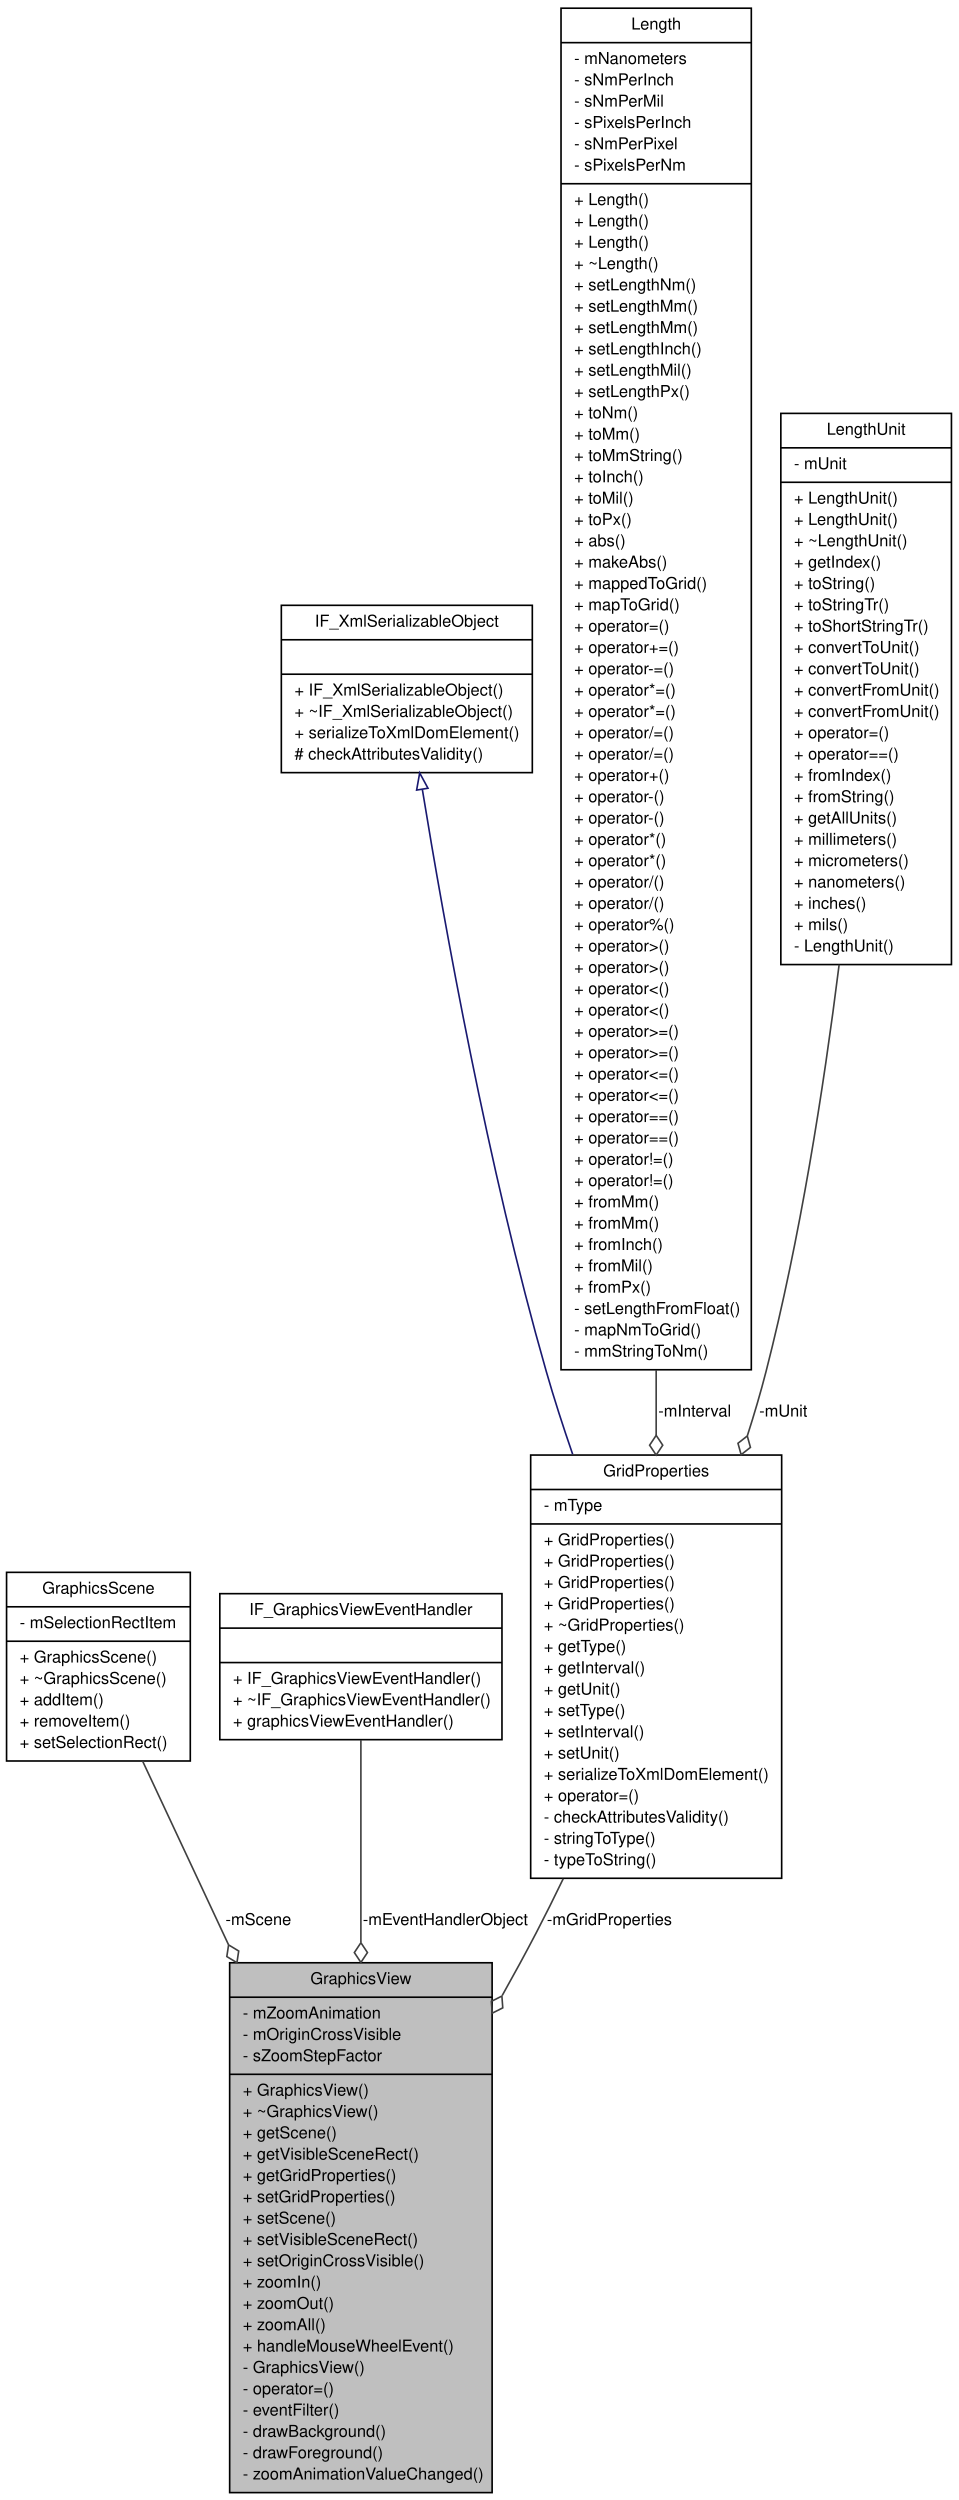
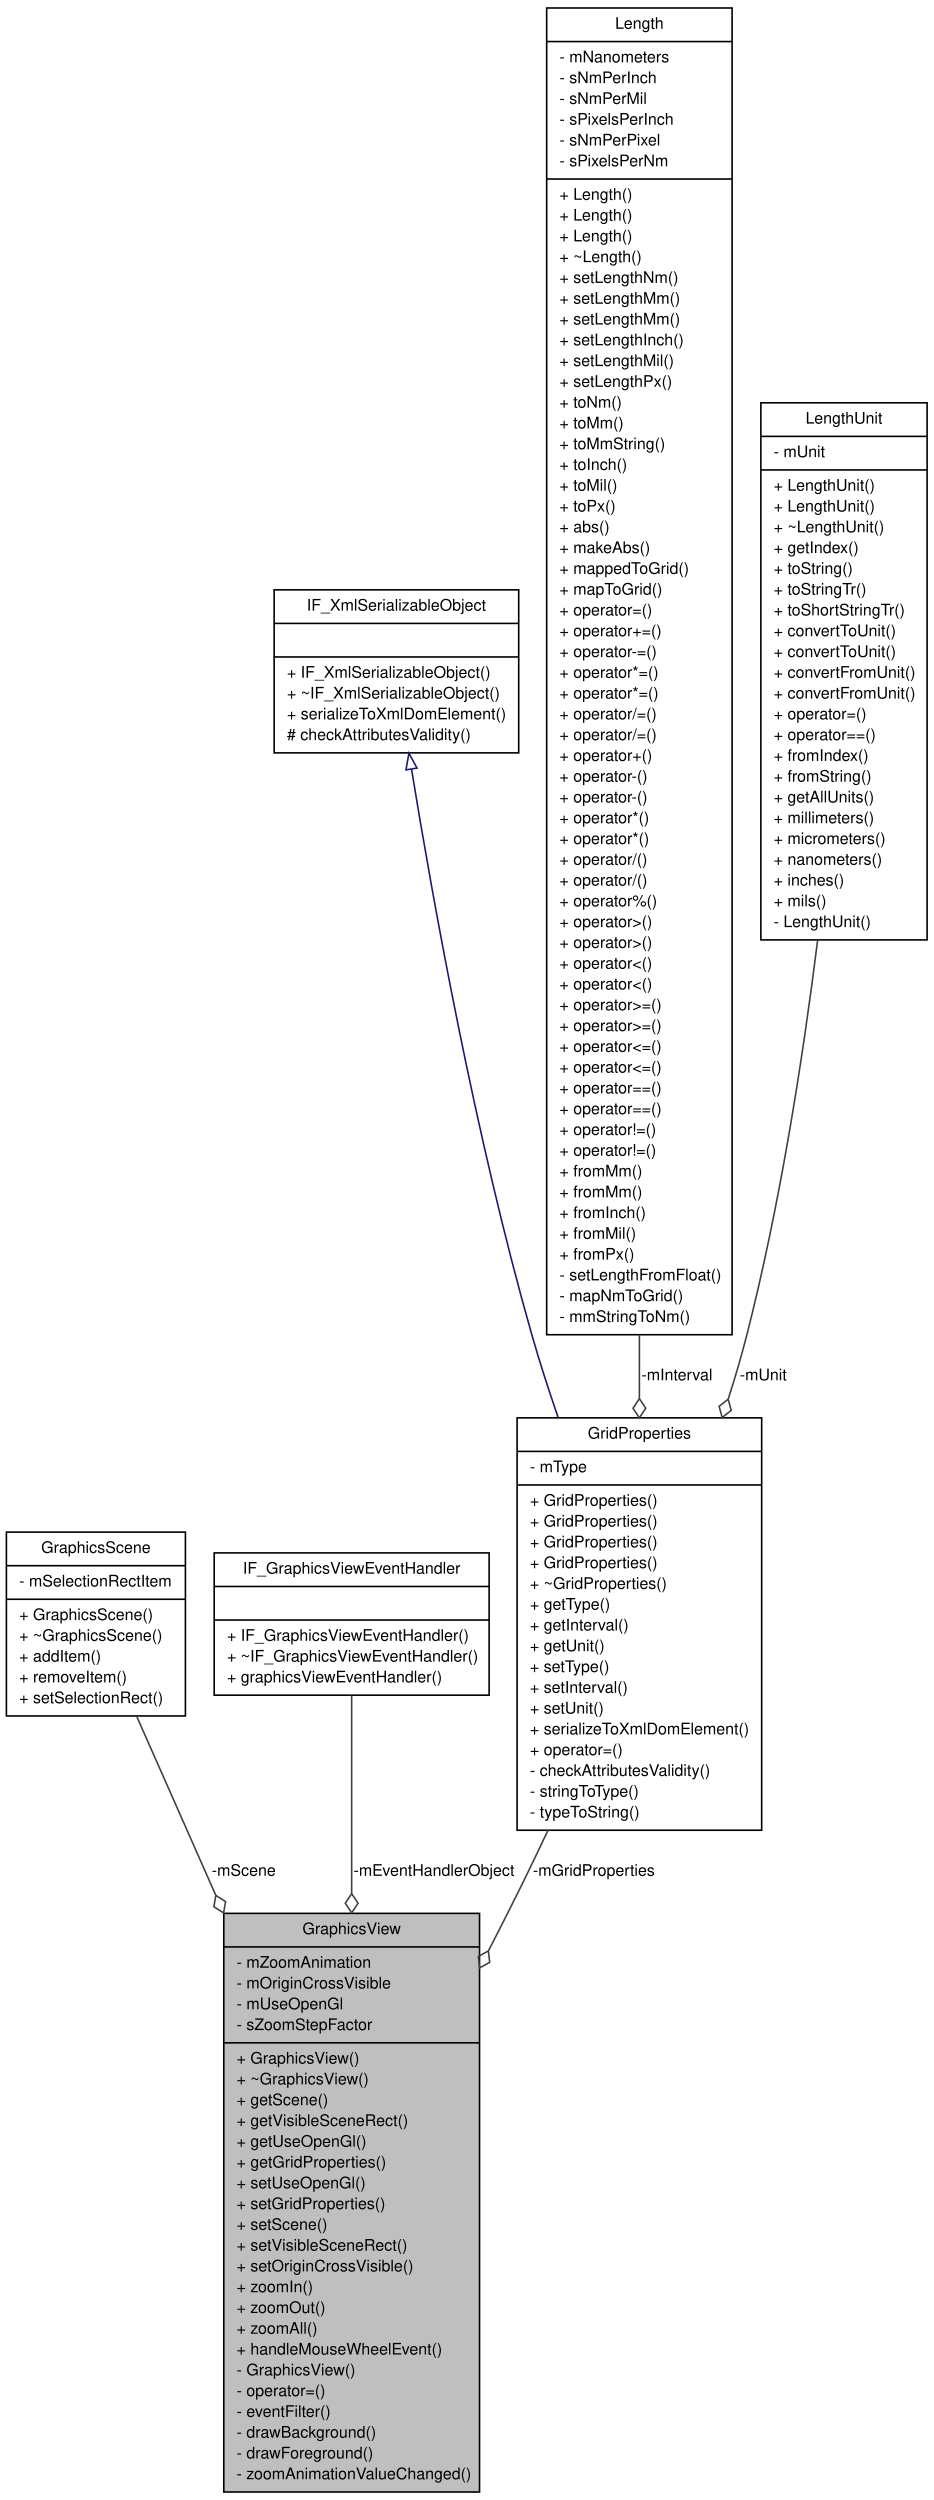
- <svg xmlns="http://www.w3.org/2000/svg" xmlns:xlink="http://www.w3.org/1999/xlink" width="584pt" height="1524pt" viewBox="0.00 0.00 584.00 1524.00">
-   <g id="graph1" class="graph" transform="scale(1 1) rotate(0) translate(4 1520)">
-     <polygon fill="white" stroke="white" points="-4,5 -4,-1520 581,-1520 581,5 -4,5" />
+ <svg xmlns="http://www.w3.org/2000/svg" xmlns:xlink="http://www.w3.org/1999/xlink" width="584pt" height="1564pt" viewBox="0.00 0.00 584.00 1564.00">
+   <g id="graph1" class="graph" transform="scale(1 1) rotate(0) translate(4 1560)">
+     <polygon fill="white" stroke="white" points="-4,5 -4,-1560 581,-1560 581,5 -4,5" />
    <g id="node1" class="node">
-       <polygon fill="#bfbfbf" stroke="black" points="136,-0.5 136,-323.5 296,-323.5 296,-0.5 136,-0.5" />
-       <text text-anchor="middle" x="216" y="-310.5" font-family="Helvetica,sans-Serif" font-size="10.00">GraphicsView</text>
-       <polyline fill="none" stroke="black" points="136,-302.5 296,-302.5 " />
-       <text text-anchor="start" x="144" y="-289.5" font-family="Helvetica,sans-Serif" font-size="10.00">- mZoomAnimation</text>
-       <text text-anchor="start" x="144" y="-276.5" font-family="Helvetica,sans-Serif" font-size="10.00">- mOriginCrossVisible</text>
-       <text text-anchor="start" x="144" y="-263.5" font-family="Helvetica,sans-Serif" font-size="10.00">- sZoomStepFactor</text>
-       <polyline fill="none" stroke="black" points="136,-255.5 296,-255.5 " />
-       <text text-anchor="start" x="144" y="-242.5" font-family="Helvetica,sans-Serif" font-size="10.00">+ GraphicsView()</text>
-       <text text-anchor="start" x="144" y="-229.5" font-family="Helvetica,sans-Serif" font-size="10.00">+ ~GraphicsView()</text>
-       <text text-anchor="start" x="144" y="-216.5" font-family="Helvetica,sans-Serif" font-size="10.00">+ getScene()</text>
-       <text text-anchor="start" x="144" y="-203.5" font-family="Helvetica,sans-Serif" font-size="10.00">+ getVisibleSceneRect()</text>
-       <text text-anchor="start" x="144" y="-190.5" font-family="Helvetica,sans-Serif" font-size="10.00">+ getGridProperties()</text>
-       <text text-anchor="start" x="144" y="-177.5" font-family="Helvetica,sans-Serif" font-size="10.00">+ setGridProperties()</text>
-       <text text-anchor="start" x="144" y="-164.5" font-family="Helvetica,sans-Serif" font-size="10.00">+ setScene()</text>
-       <text text-anchor="start" x="144" y="-151.5" font-family="Helvetica,sans-Serif" font-size="10.00">+ setVisibleSceneRect()</text>
-       <text text-anchor="start" x="144" y="-138.5" font-family="Helvetica,sans-Serif" font-size="10.00">+ setOriginCrossVisible()</text>
-       <text text-anchor="start" x="144" y="-125.5" font-family="Helvetica,sans-Serif" font-size="10.00">+ zoomIn()</text>
-       <text text-anchor="start" x="144" y="-112.5" font-family="Helvetica,sans-Serif" font-size="10.00">+ zoomOut()</text>
-       <text text-anchor="start" x="144" y="-99.5" font-family="Helvetica,sans-Serif" font-size="10.00">+ zoomAll()</text>
-       <text text-anchor="start" x="144" y="-86.5" font-family="Helvetica,sans-Serif" font-size="10.00">+ handleMouseWheelEvent()</text>
-       <text text-anchor="start" x="144" y="-73.5" font-family="Helvetica,sans-Serif" font-size="10.00">- GraphicsView()</text>
-       <text text-anchor="start" x="144" y="-60.5" font-family="Helvetica,sans-Serif" font-size="10.00">- operator=()</text>
-       <text text-anchor="start" x="144" y="-47.5" font-family="Helvetica,sans-Serif" font-size="10.00">- eventFilter()</text>
-       <text text-anchor="start" x="144" y="-34.5" font-family="Helvetica,sans-Serif" font-size="10.00">- drawBackground()</text>
-       <text text-anchor="start" x="144" y="-21.5" font-family="Helvetica,sans-Serif" font-size="10.00">- drawForeground()</text>
-       <text text-anchor="start" x="144" y="-8.5" font-family="Helvetica,sans-Serif" font-size="10.00">- zoomAnimationValueChanged()</text>
+       <polygon fill="#bfbfbf" stroke="black" points="136,-1 136,-363 296,-363 296,-1 136,-1" />
+       <text text-anchor="middle" x="216" y="-350" font-family="Helvetica,sans-Serif" font-size="10.00">GraphicsView</text>
+       <polyline fill="none" stroke="black" points="136,-342 296,-342 " />
+       <text text-anchor="start" x="144" y="-329" font-family="Helvetica,sans-Serif" font-size="10.00">- mZoomAnimation</text>
+       <text text-anchor="start" x="144" y="-316" font-family="Helvetica,sans-Serif" font-size="10.00">- mOriginCrossVisible</text>
+       <text text-anchor="start" x="144" y="-303" font-family="Helvetica,sans-Serif" font-size="10.00">- mUseOpenGl</text>
+       <text text-anchor="start" x="144" y="-290" font-family="Helvetica,sans-Serif" font-size="10.00">- sZoomStepFactor</text>
+       <polyline fill="none" stroke="black" points="136,-282 296,-282 " />
+       <text text-anchor="start" x="144" y="-269" font-family="Helvetica,sans-Serif" font-size="10.00">+ GraphicsView()</text>
+       <text text-anchor="start" x="144" y="-256" font-family="Helvetica,sans-Serif" font-size="10.00">+ ~GraphicsView()</text>
+       <text text-anchor="start" x="144" y="-243" font-family="Helvetica,sans-Serif" font-size="10.00">+ getScene()</text>
+       <text text-anchor="start" x="144" y="-230" font-family="Helvetica,sans-Serif" font-size="10.00">+ getVisibleSceneRect()</text>
+       <text text-anchor="start" x="144" y="-217" font-family="Helvetica,sans-Serif" font-size="10.00">+ getUseOpenGl()</text>
+       <text text-anchor="start" x="144" y="-204" font-family="Helvetica,sans-Serif" font-size="10.00">+ getGridProperties()</text>
+       <text text-anchor="start" x="144" y="-191" font-family="Helvetica,sans-Serif" font-size="10.00">+ setUseOpenGl()</text>
+       <text text-anchor="start" x="144" y="-178" font-family="Helvetica,sans-Serif" font-size="10.00">+ setGridProperties()</text>
+       <text text-anchor="start" x="144" y="-165" font-family="Helvetica,sans-Serif" font-size="10.00">+ setScene()</text>
+       <text text-anchor="start" x="144" y="-152" font-family="Helvetica,sans-Serif" font-size="10.00">+ setVisibleSceneRect()</text>
+       <text text-anchor="start" x="144" y="-139" font-family="Helvetica,sans-Serif" font-size="10.00">+ setOriginCrossVisible()</text>
+       <text text-anchor="start" x="144" y="-126" font-family="Helvetica,sans-Serif" font-size="10.00">+ zoomIn()</text>
+       <text text-anchor="start" x="144" y="-113" font-family="Helvetica,sans-Serif" font-size="10.00">+ zoomOut()</text>
+       <text text-anchor="start" x="144" y="-100" font-family="Helvetica,sans-Serif" font-size="10.00">+ zoomAll()</text>
+       <text text-anchor="start" x="144" y="-87" font-family="Helvetica,sans-Serif" font-size="10.00">+ handleMouseWheelEvent()</text>
+       <text text-anchor="start" x="144" y="-74" font-family="Helvetica,sans-Serif" font-size="10.00">- GraphicsView()</text>
+       <text text-anchor="start" x="144" y="-61" font-family="Helvetica,sans-Serif" font-size="10.00">- operator=()</text>
+       <text text-anchor="start" x="144" y="-48" font-family="Helvetica,sans-Serif" font-size="10.00">- eventFilter()</text>
+       <text text-anchor="start" x="144" y="-35" font-family="Helvetica,sans-Serif" font-size="10.00">- drawBackground()</text>
+       <text text-anchor="start" x="144" y="-22" font-family="Helvetica,sans-Serif" font-size="10.00">- drawForeground()</text>
+       <text text-anchor="start" x="144" y="-9" font-family="Helvetica,sans-Serif" font-size="10.00">- zoomAnimationValueChanged()</text>
    </g>
    <g id="node2" class="node">
      <a xlink:href="../../dc/dcc/class_graphics_scene.html" target="_top" xlink:title="The GraphicsScene class. ">
-         <polygon fill="white" stroke="black" points="0,-446.5 0,-561.5 112,-561.5 112,-446.5 0,-446.5" />
-         <text text-anchor="middle" x="56" y="-548.5" font-family="Helvetica,sans-Serif" font-size="10.00">GraphicsScene</text>
-         <polyline fill="none" stroke="black" points="0,-540.5 112,-540.5 " />
-         <text text-anchor="start" x="8" y="-527.5" font-family="Helvetica,sans-Serif" font-size="10.00">- mSelectionRectItem</text>
-         <polyline fill="none" stroke="black" points="0,-519.5 112,-519.5 " />
-         <text text-anchor="start" x="8" y="-506.5" font-family="Helvetica,sans-Serif" font-size="10.00">+ GraphicsScene()</text>
-         <text text-anchor="start" x="8" y="-493.5" font-family="Helvetica,sans-Serif" font-size="10.00">+ ~GraphicsScene()</text>
-         <text text-anchor="start" x="8" y="-480.5" font-family="Helvetica,sans-Serif" font-size="10.00">+ addItem()</text>
-         <text text-anchor="start" x="8" y="-467.5" font-family="Helvetica,sans-Serif" font-size="10.00">+ removeItem()</text>
-         <text text-anchor="start" x="8" y="-454.5" font-family="Helvetica,sans-Serif" font-size="10.00">+ setSelectionRect()</text>
+         <polygon fill="white" stroke="black" points="0,-486.5 0,-601.5 112,-601.5 112,-486.5 0,-486.5" />
+         <text text-anchor="middle" x="56" y="-588.5" font-family="Helvetica,sans-Serif" font-size="10.00">GraphicsScene</text>
+         <polyline fill="none" stroke="black" points="0,-580.5 112,-580.5 " />
+         <text text-anchor="start" x="8" y="-567.5" font-family="Helvetica,sans-Serif" font-size="10.00">- mSelectionRectItem</text>
+         <polyline fill="none" stroke="black" points="0,-559.5 112,-559.5 " />
+         <text text-anchor="start" x="8" y="-546.5" font-family="Helvetica,sans-Serif" font-size="10.00">+ GraphicsScene()</text>
+         <text text-anchor="start" x="8" y="-533.5" font-family="Helvetica,sans-Serif" font-size="10.00">+ ~GraphicsScene()</text>
+         <text text-anchor="start" x="8" y="-520.5" font-family="Helvetica,sans-Serif" font-size="10.00">+ addItem()</text>
+         <text text-anchor="start" x="8" y="-507.5" font-family="Helvetica,sans-Serif" font-size="10.00">+ removeItem()</text>
+         <text text-anchor="start" x="8" y="-494.5" font-family="Helvetica,sans-Serif" font-size="10.00">+ setSelectionRect()</text>
      </a>
    </g>
    <g id="edge2" class="edge">
-       <path fill="none" stroke="#404040" d="M82.961,-446.371C97.523,-415.245 116.352,-374.997 135.238,-334.628" />
-       <polygon fill="none" stroke="#404040" points="135.346,-334.398 134.266,-327.268 140.431,-323.528 141.512,-330.658 135.346,-334.398" />
-       <text text-anchor="middle" x="153.5" y="-346.5" font-family="Helvetica,sans-Serif" font-size="10.00"> -mScene</text>
+       <path fill="none" stroke="#404040" d="M81.529,-486.24C95.217,-455.272 112.955,-415.139 131.033,-374.237" />
+       <polygon fill="none" stroke="#404040" points="131.034,-374.236 129.801,-367.131 135.885,-363.26 137.118,-370.365 131.034,-374.236" />
+       <text text-anchor="middle" x="148.5" y="-386.5" font-family="Helvetica,sans-Serif" font-size="10.00"> -mScene</text>
    </g>
    <g id="node4" class="node">
      <a xlink:href="../../dc/dd0/class_i_f___graphics_view_event_handler.html" target="_top" xlink:title="The IF_GraphicsViewEventHandler class. ">
-         <polygon fill="white" stroke="black" points="130,-459.5 130,-548.5 302,-548.5 302,-459.5 130,-459.5" />
-         <text text-anchor="middle" x="216" y="-535.5" font-family="Helvetica,sans-Serif" font-size="10.00">IF_GraphicsViewEventHandler</text>
-         <polyline fill="none" stroke="black" points="130,-527.5 302,-527.5 " />
-         <text text-anchor="middle" x="216" y="-514.5" font-family="Helvetica,sans-Serif" font-size="10.00"> </text>
-         <polyline fill="none" stroke="black" points="130,-506.5 302,-506.5 " />
-         <text text-anchor="start" x="138" y="-493.5" font-family="Helvetica,sans-Serif" font-size="10.00">+ IF_GraphicsViewEventHandler()</text>
-         <text text-anchor="start" x="138" y="-480.5" font-family="Helvetica,sans-Serif" font-size="10.00">+ ~IF_GraphicsViewEventHandler()</text>
-         <text text-anchor="start" x="138" y="-467.5" font-family="Helvetica,sans-Serif" font-size="10.00">+ graphicsViewEventHandler()</text>
+         <polygon fill="white" stroke="black" points="130,-499.5 130,-588.5 302,-588.5 302,-499.5 130,-499.5" />
+         <text text-anchor="middle" x="216" y="-575.5" font-family="Helvetica,sans-Serif" font-size="10.00">IF_GraphicsViewEventHandler</text>
+         <polyline fill="none" stroke="black" points="130,-567.5 302,-567.5 " />
+         <text text-anchor="middle" x="216" y="-554.5" font-family="Helvetica,sans-Serif" font-size="10.00"> </text>
+         <polyline fill="none" stroke="black" points="130,-546.5 302,-546.5 " />
+         <text text-anchor="start" x="138" y="-533.5" font-family="Helvetica,sans-Serif" font-size="10.00">+ IF_GraphicsViewEventHandler()</text>
+         <text text-anchor="start" x="138" y="-520.5" font-family="Helvetica,sans-Serif" font-size="10.00">+ ~IF_GraphicsViewEventHandler()</text>
+         <text text-anchor="start" x="138" y="-507.5" font-family="Helvetica,sans-Serif" font-size="10.00">+ graphicsViewEventHandler()</text>
      </a>
    </g>
    <g id="edge4" class="edge">
-       <path fill="none" stroke="#404040" d="M216,-459.289C216,-427.211 216,-381.736 216,-335.977" />
-       <polygon fill="none" stroke="#404040" points="216,-335.713 212,-329.713 216,-323.713 220,-329.712 216,-335.713" />
-       <text text-anchor="middle" x="267.5" y="-346.5" font-family="Helvetica,sans-Serif" font-size="10.00"> -mEventHandlerObject</text>
+       <path fill="none" stroke="#404040" d="M216,-499.249C216,-467.316 216,-421.955 216,-375.49" />
+       <polygon fill="none" stroke="#404040" points="216,-375.339 212,-369.339 216,-363.339 220,-369.339 216,-375.339" />
+       <text text-anchor="middle" x="267.5" y="-386.5" font-family="Helvetica,sans-Serif" font-size="10.00"> -mEventHandlerObject</text>
    </g>
    <g id="node6" class="node">
      <a xlink:href="../../d8/dbf/class_grid_properties.html" target="_top" xlink:title="The GridProperties class. ">
-         <polygon fill="white" stroke="black" points="319.5,-375 319.5,-633 472.5,-633 472.5,-375 319.5,-375" />
-         <text text-anchor="middle" x="396" y="-620" font-family="Helvetica,sans-Serif" font-size="10.00">GridProperties</text>
-         <polyline fill="none" stroke="black" points="319.5,-612 472.5,-612 " />
-         <text text-anchor="start" x="327.5" y="-599" font-family="Helvetica,sans-Serif" font-size="10.00">- mType</text>
-         <polyline fill="none" stroke="black" points="319.5,-591 472.5,-591 " />
-         <text text-anchor="start" x="327.5" y="-578" font-family="Helvetica,sans-Serif" font-size="10.00">+ GridProperties()</text>
-         <text text-anchor="start" x="327.5" y="-565" font-family="Helvetica,sans-Serif" font-size="10.00">+ GridProperties()</text>
-         <text text-anchor="start" x="327.5" y="-552" font-family="Helvetica,sans-Serif" font-size="10.00">+ GridProperties()</text>
-         <text text-anchor="start" x="327.5" y="-539" font-family="Helvetica,sans-Serif" font-size="10.00">+ GridProperties()</text>
-         <text text-anchor="start" x="327.5" y="-526" font-family="Helvetica,sans-Serif" font-size="10.00">+ ~GridProperties()</text>
-         <text text-anchor="start" x="327.5" y="-513" font-family="Helvetica,sans-Serif" font-size="10.00">+ getType()</text>
-         <text text-anchor="start" x="327.5" y="-500" font-family="Helvetica,sans-Serif" font-size="10.00">+ getInterval()</text>
-         <text text-anchor="start" x="327.5" y="-487" font-family="Helvetica,sans-Serif" font-size="10.00">+ getUnit()</text>
-         <text text-anchor="start" x="327.5" y="-474" font-family="Helvetica,sans-Serif" font-size="10.00">+ setType()</text>
-         <text text-anchor="start" x="327.5" y="-461" font-family="Helvetica,sans-Serif" font-size="10.00">+ setInterval()</text>
-         <text text-anchor="start" x="327.5" y="-448" font-family="Helvetica,sans-Serif" font-size="10.00">+ setUnit()</text>
-         <text text-anchor="start" x="327.5" y="-435" font-family="Helvetica,sans-Serif" font-size="10.00">+ serializeToXmlDomElement()</text>
-         <text text-anchor="start" x="327.5" y="-422" font-family="Helvetica,sans-Serif" font-size="10.00">+ operator=()</text>
-         <text text-anchor="start" x="327.5" y="-409" font-family="Helvetica,sans-Serif" font-size="10.00">- checkAttributesValidity()</text>
-         <text text-anchor="start" x="327.5" y="-396" font-family="Helvetica,sans-Serif" font-size="10.00">- stringToType()</text>
-         <text text-anchor="start" x="327.5" y="-383" font-family="Helvetica,sans-Serif" font-size="10.00">- typeToString()</text>
+         <polygon fill="white" stroke="black" points="319.5,-415 319.5,-673 472.5,-673 472.5,-415 319.5,-415" />
+         <text text-anchor="middle" x="396" y="-660" font-family="Helvetica,sans-Serif" font-size="10.00">GridProperties</text>
+         <polyline fill="none" stroke="black" points="319.5,-652 472.5,-652 " />
+         <text text-anchor="start" x="327.5" y="-639" font-family="Helvetica,sans-Serif" font-size="10.00">- mType</text>
+         <polyline fill="none" stroke="black" points="319.5,-631 472.5,-631 " />
+         <text text-anchor="start" x="327.5" y="-618" font-family="Helvetica,sans-Serif" font-size="10.00">+ GridProperties()</text>
+         <text text-anchor="start" x="327.5" y="-605" font-family="Helvetica,sans-Serif" font-size="10.00">+ GridProperties()</text>
+         <text text-anchor="start" x="327.5" y="-592" font-family="Helvetica,sans-Serif" font-size="10.00">+ GridProperties()</text>
+         <text text-anchor="start" x="327.5" y="-579" font-family="Helvetica,sans-Serif" font-size="10.00">+ GridProperties()</text>
+         <text text-anchor="start" x="327.5" y="-566" font-family="Helvetica,sans-Serif" font-size="10.00">+ ~GridProperties()</text>
+         <text text-anchor="start" x="327.5" y="-553" font-family="Helvetica,sans-Serif" font-size="10.00">+ getType()</text>
+         <text text-anchor="start" x="327.5" y="-540" font-family="Helvetica,sans-Serif" font-size="10.00">+ getInterval()</text>
+         <text text-anchor="start" x="327.5" y="-527" font-family="Helvetica,sans-Serif" font-size="10.00">+ getUnit()</text>
+         <text text-anchor="start" x="327.5" y="-514" font-family="Helvetica,sans-Serif" font-size="10.00">+ setType()</text>
+         <text text-anchor="start" x="327.5" y="-501" font-family="Helvetica,sans-Serif" font-size="10.00">+ setInterval()</text>
+         <text text-anchor="start" x="327.5" y="-488" font-family="Helvetica,sans-Serif" font-size="10.00">+ setUnit()</text>
+         <text text-anchor="start" x="327.5" y="-475" font-family="Helvetica,sans-Serif" font-size="10.00">+ serializeToXmlDomElement()</text>
+         <text text-anchor="start" x="327.5" y="-462" font-family="Helvetica,sans-Serif" font-size="10.00">+ operator=()</text>
+         <text text-anchor="start" x="327.5" y="-449" font-family="Helvetica,sans-Serif" font-size="10.00">- checkAttributesValidity()</text>
+         <text text-anchor="start" x="327.5" y="-436" font-family="Helvetica,sans-Serif" font-size="10.00">- stringToType()</text>
+         <text text-anchor="start" x="327.5" y="-423" font-family="Helvetica,sans-Serif" font-size="10.00">- typeToString()</text>
      </a>
    </g>
    <g id="edge6" class="edge">
-       <path fill="none" stroke="#404040" d="M339.33,-374.705C333.968,-363.566 328.483,-352.535 323,-342 316.444,-329.403 309.398,-316.459 302.163,-303.568" />
-       <polygon fill="none" stroke="#404040" points="301.958,-303.204 295.522,-299.952 296.048,-292.76 302.484,-296.013 301.958,-303.204" />
-       <text text-anchor="middle" x="367.5" y="-346.5" font-family="Helvetica,sans-Serif" font-size="10.00"> -mGridProperties</text>
+       <path fill="none" stroke="#404040" d="M338.813,-414.966C333.562,-403.771 328.244,-392.656 323,-382 316.211,-368.204 309.003,-353.963 301.663,-339.735" />
+       <polygon fill="none" stroke="#404040" points="301.551,-339.518 295.239,-336.032 296.029,-328.864 302.341,-332.351 301.551,-339.518" />
+       <text text-anchor="middle" x="367.5" y="-386.5" font-family="Helvetica,sans-Serif" font-size="10.00"> -mGridProperties</text>
    </g>
    <g id="node8" class="node">
      <a xlink:href="../../d9/d3d/class_i_f___xml_serializable_object.html" target="_top" xlink:title="The IF_XmlSerializableObject class provides an interface for classes which are serializable/deseriali...">
-         <polygon fill="white" stroke="black" points="167.5,-1049 167.5,-1151 320.5,-1151 320.5,-1049 167.5,-1049" />
-         <text text-anchor="middle" x="244" y="-1138" font-family="Helvetica,sans-Serif" font-size="10.00">IF_XmlSerializableObject</text>
-         <polyline fill="none" stroke="black" points="167.5,-1130 320.5,-1130 " />
-         <text text-anchor="middle" x="244" y="-1117" font-family="Helvetica,sans-Serif" font-size="10.00"> </text>
-         <polyline fill="none" stroke="black" points="167.5,-1109 320.5,-1109 " />
-         <text text-anchor="start" x="175.5" y="-1096" font-family="Helvetica,sans-Serif" font-size="10.00">+ IF_XmlSerializableObject()</text>
-         <text text-anchor="start" x="175.5" y="-1083" font-family="Helvetica,sans-Serif" font-size="10.00">+ ~IF_XmlSerializableObject()</text>
-         <text text-anchor="start" x="175.5" y="-1070" font-family="Helvetica,sans-Serif" font-size="10.00">+ serializeToXmlDomElement()</text>
-         <text text-anchor="start" x="175.5" y="-1057" font-family="Helvetica,sans-Serif" font-size="10.00"># checkAttributesValidity()</text>
+         <polygon fill="white" stroke="black" points="167.5,-1089 167.5,-1191 320.5,-1191 320.5,-1089 167.5,-1089" />
+         <text text-anchor="middle" x="244" y="-1178" font-family="Helvetica,sans-Serif" font-size="10.00">IF_XmlSerializableObject</text>
+         <polyline fill="none" stroke="black" points="167.5,-1170 320.5,-1170 " />
+         <text text-anchor="middle" x="244" y="-1157" font-family="Helvetica,sans-Serif" font-size="10.00"> </text>
+         <polyline fill="none" stroke="black" points="167.5,-1149 320.5,-1149 " />
+         <text text-anchor="start" x="175.5" y="-1136" font-family="Helvetica,sans-Serif" font-size="10.00">+ IF_XmlSerializableObject()</text>
+         <text text-anchor="start" x="175.5" y="-1123" font-family="Helvetica,sans-Serif" font-size="10.00">+ ~IF_XmlSerializableObject()</text>
+         <text text-anchor="start" x="175.5" y="-1110" font-family="Helvetica,sans-Serif" font-size="10.00">+ serializeToXmlDomElement()</text>
+         <text text-anchor="start" x="175.5" y="-1097" font-family="Helvetica,sans-Serif" font-size="10.00"># checkAttributesValidity()</text>
      </a>
    </g>
    <g id="edge8" class="edge">
-       <path fill="none" stroke="midnightblue" d="M253.473,-1038.68C266.798,-956.9 293.478,-808.024 329,-684 333.728,-667.491 339.266,-650.34 345.095,-633.473" />
-       <polygon fill="none" stroke="midnightblue" points="249.978,-1038.37 251.837,-1048.8 256.888,-1039.49 249.978,-1038.37" />
+       <path fill="none" stroke="midnightblue" d="M253.473,-1078.68C266.798,-996.9 293.478,-848.024 329,-724 333.728,-707.491 339.266,-690.34 345.095,-673.473" />
+       <polygon fill="none" stroke="midnightblue" points="249.978,-1078.37 251.837,-1088.8 256.888,-1079.49 249.978,-1078.37" />
    </g>
    <g id="node10" class="node">
      <a xlink:href="../../df/df0/class_length.html" target="_top" xlink:title="The Length class is used to represent a length (for example 12.75 millimeters) ">
-         <polygon fill="white" stroke="black" points="338,-685 338,-1515 454,-1515 454,-685 338,-685" />
-         <text text-anchor="middle" x="396" y="-1502" font-family="Helvetica,sans-Serif" font-size="10.00">Length</text>
-         <polyline fill="none" stroke="black" points="338,-1494 454,-1494 " />
-         <text text-anchor="start" x="346" y="-1481" font-family="Helvetica,sans-Serif" font-size="10.00">- mNanometers</text>
-         <text text-anchor="start" x="346" y="-1468" font-family="Helvetica,sans-Serif" font-size="10.00">- sNmPerInch</text>
-         <text text-anchor="start" x="346" y="-1455" font-family="Helvetica,sans-Serif" font-size="10.00">- sNmPerMil</text>
-         <text text-anchor="start" x="346" y="-1442" font-family="Helvetica,sans-Serif" font-size="10.00">- sPixelsPerInch</text>
-         <text text-anchor="start" x="346" y="-1429" font-family="Helvetica,sans-Serif" font-size="10.00">- sNmPerPixel</text>
-         <text text-anchor="start" x="346" y="-1416" font-family="Helvetica,sans-Serif" font-size="10.00">- sPixelsPerNm</text>
-         <polyline fill="none" stroke="black" points="338,-1408 454,-1408 " />
-         <text text-anchor="start" x="346" y="-1395" font-family="Helvetica,sans-Serif" font-size="10.00">+ Length()</text>
-         <text text-anchor="start" x="346" y="-1382" font-family="Helvetica,sans-Serif" font-size="10.00">+ Length()</text>
-         <text text-anchor="start" x="346" y="-1369" font-family="Helvetica,sans-Serif" font-size="10.00">+ Length()</text>
-         <text text-anchor="start" x="346" y="-1356" font-family="Helvetica,sans-Serif" font-size="10.00">+ ~Length()</text>
-         <text text-anchor="start" x="346" y="-1343" font-family="Helvetica,sans-Serif" font-size="10.00">+ setLengthNm()</text>
-         <text text-anchor="start" x="346" y="-1330" font-family="Helvetica,sans-Serif" font-size="10.00">+ setLengthMm()</text>
-         <text text-anchor="start" x="346" y="-1317" font-family="Helvetica,sans-Serif" font-size="10.00">+ setLengthMm()</text>
-         <text text-anchor="start" x="346" y="-1304" font-family="Helvetica,sans-Serif" font-size="10.00">+ setLengthInch()</text>
-         <text text-anchor="start" x="346" y="-1291" font-family="Helvetica,sans-Serif" font-size="10.00">+ setLengthMil()</text>
-         <text text-anchor="start" x="346" y="-1278" font-family="Helvetica,sans-Serif" font-size="10.00">+ setLengthPx()</text>
-         <text text-anchor="start" x="346" y="-1265" font-family="Helvetica,sans-Serif" font-size="10.00">+ toNm()</text>
-         <text text-anchor="start" x="346" y="-1252" font-family="Helvetica,sans-Serif" font-size="10.00">+ toMm()</text>
-         <text text-anchor="start" x="346" y="-1239" font-family="Helvetica,sans-Serif" font-size="10.00">+ toMmString()</text>
-         <text text-anchor="start" x="346" y="-1226" font-family="Helvetica,sans-Serif" font-size="10.00">+ toInch()</text>
-         <text text-anchor="start" x="346" y="-1213" font-family="Helvetica,sans-Serif" font-size="10.00">+ toMil()</text>
-         <text text-anchor="start" x="346" y="-1200" font-family="Helvetica,sans-Serif" font-size="10.00">+ toPx()</text>
-         <text text-anchor="start" x="346" y="-1187" font-family="Helvetica,sans-Serif" font-size="10.00">+ abs()</text>
-         <text text-anchor="start" x="346" y="-1174" font-family="Helvetica,sans-Serif" font-size="10.00">+ makeAbs()</text>
-         <text text-anchor="start" x="346" y="-1161" font-family="Helvetica,sans-Serif" font-size="10.00">+ mappedToGrid()</text>
-         <text text-anchor="start" x="346" y="-1148" font-family="Helvetica,sans-Serif" font-size="10.00">+ mapToGrid()</text>
-         <text text-anchor="start" x="346" y="-1135" font-family="Helvetica,sans-Serif" font-size="10.00">+ operator=()</text>
-         <text text-anchor="start" x="346" y="-1122" font-family="Helvetica,sans-Serif" font-size="10.00">+ operator+=()</text>
-         <text text-anchor="start" x="346" y="-1109" font-family="Helvetica,sans-Serif" font-size="10.00">+ operator-=()</text>
-         <text text-anchor="start" x="346" y="-1096" font-family="Helvetica,sans-Serif" font-size="10.00">+ operator*=()</text>
-         <text text-anchor="start" x="346" y="-1083" font-family="Helvetica,sans-Serif" font-size="10.00">+ operator*=()</text>
-         <text text-anchor="start" x="346" y="-1070" font-family="Helvetica,sans-Serif" font-size="10.00">+ operator/=()</text>
-         <text text-anchor="start" x="346" y="-1057" font-family="Helvetica,sans-Serif" font-size="10.00">+ operator/=()</text>
-         <text text-anchor="start" x="346" y="-1044" font-family="Helvetica,sans-Serif" font-size="10.00">+ operator+()</text>
-         <text text-anchor="start" x="346" y="-1031" font-family="Helvetica,sans-Serif" font-size="10.00">+ operator-()</text>
-         <text text-anchor="start" x="346" y="-1018" font-family="Helvetica,sans-Serif" font-size="10.00">+ operator-()</text>
-         <text text-anchor="start" x="346" y="-1005" font-family="Helvetica,sans-Serif" font-size="10.00">+ operator*()</text>
-         <text text-anchor="start" x="346" y="-992" font-family="Helvetica,sans-Serif" font-size="10.00">+ operator*()</text>
-         <text text-anchor="start" x="346" y="-979" font-family="Helvetica,sans-Serif" font-size="10.00">+ operator/()</text>
-         <text text-anchor="start" x="346" y="-966" font-family="Helvetica,sans-Serif" font-size="10.00">+ operator/()</text>
-         <text text-anchor="start" x="346" y="-953" font-family="Helvetica,sans-Serif" font-size="10.00">+ operator%()</text>
-         <text text-anchor="start" x="346" y="-940" font-family="Helvetica,sans-Serif" font-size="10.00">+ operator&gt;()</text>
-         <text text-anchor="start" x="346" y="-927" font-family="Helvetica,sans-Serif" font-size="10.00">+ operator&gt;()</text>
-         <text text-anchor="start" x="346" y="-914" font-family="Helvetica,sans-Serif" font-size="10.00">+ operator&lt;()</text>
-         <text text-anchor="start" x="346" y="-901" font-family="Helvetica,sans-Serif" font-size="10.00">+ operator&lt;()</text>
-         <text text-anchor="start" x="346" y="-888" font-family="Helvetica,sans-Serif" font-size="10.00">+ operator&gt;=()</text>
-         <text text-anchor="start" x="346" y="-875" font-family="Helvetica,sans-Serif" font-size="10.00">+ operator&gt;=()</text>
-         <text text-anchor="start" x="346" y="-862" font-family="Helvetica,sans-Serif" font-size="10.00">+ operator&lt;=()</text>
-         <text text-anchor="start" x="346" y="-849" font-family="Helvetica,sans-Serif" font-size="10.00">+ operator&lt;=()</text>
-         <text text-anchor="start" x="346" y="-836" font-family="Helvetica,sans-Serif" font-size="10.00">+ operator==()</text>
-         <text text-anchor="start" x="346" y="-823" font-family="Helvetica,sans-Serif" font-size="10.00">+ operator==()</text>
-         <text text-anchor="start" x="346" y="-810" font-family="Helvetica,sans-Serif" font-size="10.00">+ operator!=()</text>
-         <text text-anchor="start" x="346" y="-797" font-family="Helvetica,sans-Serif" font-size="10.00">+ operator!=()</text>
-         <text text-anchor="start" x="346" y="-784" font-family="Helvetica,sans-Serif" font-size="10.00">+ fromMm()</text>
-         <text text-anchor="start" x="346" y="-771" font-family="Helvetica,sans-Serif" font-size="10.00">+ fromMm()</text>
-         <text text-anchor="start" x="346" y="-758" font-family="Helvetica,sans-Serif" font-size="10.00">+ fromInch()</text>
-         <text text-anchor="start" x="346" y="-745" font-family="Helvetica,sans-Serif" font-size="10.00">+ fromMil()</text>
-         <text text-anchor="start" x="346" y="-732" font-family="Helvetica,sans-Serif" font-size="10.00">+ fromPx()</text>
-         <text text-anchor="start" x="346" y="-719" font-family="Helvetica,sans-Serif" font-size="10.00">- setLengthFromFloat()</text>
-         <text text-anchor="start" x="346" y="-706" font-family="Helvetica,sans-Serif" font-size="10.00">- mapNmToGrid()</text>
-         <text text-anchor="start" x="346" y="-693" font-family="Helvetica,sans-Serif" font-size="10.00">- mmStringToNm()</text>
+         <polygon fill="white" stroke="black" points="338,-725 338,-1555 454,-1555 454,-725 338,-725" />
+         <text text-anchor="middle" x="396" y="-1542" font-family="Helvetica,sans-Serif" font-size="10.00">Length</text>
+         <polyline fill="none" stroke="black" points="338,-1534 454,-1534 " />
+         <text text-anchor="start" x="346" y="-1521" font-family="Helvetica,sans-Serif" font-size="10.00">- mNanometers</text>
+         <text text-anchor="start" x="346" y="-1508" font-family="Helvetica,sans-Serif" font-size="10.00">- sNmPerInch</text>
+         <text text-anchor="start" x="346" y="-1495" font-family="Helvetica,sans-Serif" font-size="10.00">- sNmPerMil</text>
+         <text text-anchor="start" x="346" y="-1482" font-family="Helvetica,sans-Serif" font-size="10.00">- sPixelsPerInch</text>
+         <text text-anchor="start" x="346" y="-1469" font-family="Helvetica,sans-Serif" font-size="10.00">- sNmPerPixel</text>
+         <text text-anchor="start" x="346" y="-1456" font-family="Helvetica,sans-Serif" font-size="10.00">- sPixelsPerNm</text>
+         <polyline fill="none" stroke="black" points="338,-1448 454,-1448 " />
+         <text text-anchor="start" x="346" y="-1435" font-family="Helvetica,sans-Serif" font-size="10.00">+ Length()</text>
+         <text text-anchor="start" x="346" y="-1422" font-family="Helvetica,sans-Serif" font-size="10.00">+ Length()</text>
+         <text text-anchor="start" x="346" y="-1409" font-family="Helvetica,sans-Serif" font-size="10.00">+ Length()</text>
+         <text text-anchor="start" x="346" y="-1396" font-family="Helvetica,sans-Serif" font-size="10.00">+ ~Length()</text>
+         <text text-anchor="start" x="346" y="-1383" font-family="Helvetica,sans-Serif" font-size="10.00">+ setLengthNm()</text>
+         <text text-anchor="start" x="346" y="-1370" font-family="Helvetica,sans-Serif" font-size="10.00">+ setLengthMm()</text>
+         <text text-anchor="start" x="346" y="-1357" font-family="Helvetica,sans-Serif" font-size="10.00">+ setLengthMm()</text>
+         <text text-anchor="start" x="346" y="-1344" font-family="Helvetica,sans-Serif" font-size="10.00">+ setLengthInch()</text>
+         <text text-anchor="start" x="346" y="-1331" font-family="Helvetica,sans-Serif" font-size="10.00">+ setLengthMil()</text>
+         <text text-anchor="start" x="346" y="-1318" font-family="Helvetica,sans-Serif" font-size="10.00">+ setLengthPx()</text>
+         <text text-anchor="start" x="346" y="-1305" font-family="Helvetica,sans-Serif" font-size="10.00">+ toNm()</text>
+         <text text-anchor="start" x="346" y="-1292" font-family="Helvetica,sans-Serif" font-size="10.00">+ toMm()</text>
+         <text text-anchor="start" x="346" y="-1279" font-family="Helvetica,sans-Serif" font-size="10.00">+ toMmString()</text>
+         <text text-anchor="start" x="346" y="-1266" font-family="Helvetica,sans-Serif" font-size="10.00">+ toInch()</text>
+         <text text-anchor="start" x="346" y="-1253" font-family="Helvetica,sans-Serif" font-size="10.00">+ toMil()</text>
+         <text text-anchor="start" x="346" y="-1240" font-family="Helvetica,sans-Serif" font-size="10.00">+ toPx()</text>
+         <text text-anchor="start" x="346" y="-1227" font-family="Helvetica,sans-Serif" font-size="10.00">+ abs()</text>
+         <text text-anchor="start" x="346" y="-1214" font-family="Helvetica,sans-Serif" font-size="10.00">+ makeAbs()</text>
+         <text text-anchor="start" x="346" y="-1201" font-family="Helvetica,sans-Serif" font-size="10.00">+ mappedToGrid()</text>
+         <text text-anchor="start" x="346" y="-1188" font-family="Helvetica,sans-Serif" font-size="10.00">+ mapToGrid()</text>
+         <text text-anchor="start" x="346" y="-1175" font-family="Helvetica,sans-Serif" font-size="10.00">+ operator=()</text>
+         <text text-anchor="start" x="346" y="-1162" font-family="Helvetica,sans-Serif" font-size="10.00">+ operator+=()</text>
+         <text text-anchor="start" x="346" y="-1149" font-family="Helvetica,sans-Serif" font-size="10.00">+ operator-=()</text>
+         <text text-anchor="start" x="346" y="-1136" font-family="Helvetica,sans-Serif" font-size="10.00">+ operator*=()</text>
+         <text text-anchor="start" x="346" y="-1123" font-family="Helvetica,sans-Serif" font-size="10.00">+ operator*=()</text>
+         <text text-anchor="start" x="346" y="-1110" font-family="Helvetica,sans-Serif" font-size="10.00">+ operator/=()</text>
+         <text text-anchor="start" x="346" y="-1097" font-family="Helvetica,sans-Serif" font-size="10.00">+ operator/=()</text>
+         <text text-anchor="start" x="346" y="-1084" font-family="Helvetica,sans-Serif" font-size="10.00">+ operator+()</text>
+         <text text-anchor="start" x="346" y="-1071" font-family="Helvetica,sans-Serif" font-size="10.00">+ operator-()</text>
+         <text text-anchor="start" x="346" y="-1058" font-family="Helvetica,sans-Serif" font-size="10.00">+ operator-()</text>
+         <text text-anchor="start" x="346" y="-1045" font-family="Helvetica,sans-Serif" font-size="10.00">+ operator*()</text>
+         <text text-anchor="start" x="346" y="-1032" font-family="Helvetica,sans-Serif" font-size="10.00">+ operator*()</text>
+         <text text-anchor="start" x="346" y="-1019" font-family="Helvetica,sans-Serif" font-size="10.00">+ operator/()</text>
+         <text text-anchor="start" x="346" y="-1006" font-family="Helvetica,sans-Serif" font-size="10.00">+ operator/()</text>
+         <text text-anchor="start" x="346" y="-993" font-family="Helvetica,sans-Serif" font-size="10.00">+ operator%()</text>
+         <text text-anchor="start" x="346" y="-980" font-family="Helvetica,sans-Serif" font-size="10.00">+ operator&gt;()</text>
+         <text text-anchor="start" x="346" y="-967" font-family="Helvetica,sans-Serif" font-size="10.00">+ operator&gt;()</text>
+         <text text-anchor="start" x="346" y="-954" font-family="Helvetica,sans-Serif" font-size="10.00">+ operator&lt;()</text>
+         <text text-anchor="start" x="346" y="-941" font-family="Helvetica,sans-Serif" font-size="10.00">+ operator&lt;()</text>
+         <text text-anchor="start" x="346" y="-928" font-family="Helvetica,sans-Serif" font-size="10.00">+ operator&gt;=()</text>
+         <text text-anchor="start" x="346" y="-915" font-family="Helvetica,sans-Serif" font-size="10.00">+ operator&gt;=()</text>
+         <text text-anchor="start" x="346" y="-902" font-family="Helvetica,sans-Serif" font-size="10.00">+ operator&lt;=()</text>
+         <text text-anchor="start" x="346" y="-889" font-family="Helvetica,sans-Serif" font-size="10.00">+ operator&lt;=()</text>
+         <text text-anchor="start" x="346" y="-876" font-family="Helvetica,sans-Serif" font-size="10.00">+ operator==()</text>
+         <text text-anchor="start" x="346" y="-863" font-family="Helvetica,sans-Serif" font-size="10.00">+ operator==()</text>
+         <text text-anchor="start" x="346" y="-850" font-family="Helvetica,sans-Serif" font-size="10.00">+ operator!=()</text>
+         <text text-anchor="start" x="346" y="-837" font-family="Helvetica,sans-Serif" font-size="10.00">+ operator!=()</text>
+         <text text-anchor="start" x="346" y="-824" font-family="Helvetica,sans-Serif" font-size="10.00">+ fromMm()</text>
+         <text text-anchor="start" x="346" y="-811" font-family="Helvetica,sans-Serif" font-size="10.00">+ fromMm()</text>
+         <text text-anchor="start" x="346" y="-798" font-family="Helvetica,sans-Serif" font-size="10.00">+ fromInch()</text>
+         <text text-anchor="start" x="346" y="-785" font-family="Helvetica,sans-Serif" font-size="10.00">+ fromMil()</text>
+         <text text-anchor="start" x="346" y="-772" font-family="Helvetica,sans-Serif" font-size="10.00">+ fromPx()</text>
+         <text text-anchor="start" x="346" y="-759" font-family="Helvetica,sans-Serif" font-size="10.00">- setLengthFromFloat()</text>
+         <text text-anchor="start" x="346" y="-746" font-family="Helvetica,sans-Serif" font-size="10.00">- mapNmToGrid()</text>
+         <text text-anchor="start" x="346" y="-733" font-family="Helvetica,sans-Serif" font-size="10.00">- mmStringToNm()</text>
      </a>
    </g>
    <g id="edge10" class="edge">
-       <path fill="none" stroke="#404040" d="M396,-684.842C396,-671.147 396,-657.844 396,-645.079" />
-       <polygon fill="none" stroke="#404040" points="396,-645.009 392,-639.009 396,-633.009 400,-639.009 396,-645.009" />
-       <text text-anchor="middle" x="419.5" y="-656.5" font-family="Helvetica,sans-Serif" font-size="10.00"> -mInterval</text>
+       <path fill="none" stroke="#404040" d="M396,-724.842C396,-711.147 396,-697.844 396,-685.079" />
+       <polygon fill="none" stroke="#404040" points="396,-685.009 392,-679.009 396,-673.009 400,-679.009 396,-685.009" />
+       <text text-anchor="middle" x="419.5" y="-696.5" font-family="Helvetica,sans-Serif" font-size="10.00"> -mInterval</text>
    </g>
    <g id="node12" class="node">
      <a xlink:href="../../dd/d55/class_length_unit.html" target="_top" xlink:title="The LengthUnit class represents a length unit (millimeters, inches,...) and provides some useful meth...">
-         <polygon fill="white" stroke="black" points="472,-932 472,-1268 576,-1268 576,-932 472,-932" />
-         <text text-anchor="middle" x="524" y="-1255" font-family="Helvetica,sans-Serif" font-size="10.00">LengthUnit</text>
-         <polyline fill="none" stroke="black" points="472,-1247 576,-1247 " />
-         <text text-anchor="start" x="480" y="-1234" font-family="Helvetica,sans-Serif" font-size="10.00">- mUnit</text>
-         <polyline fill="none" stroke="black" points="472,-1226 576,-1226 " />
-         <text text-anchor="start" x="480" y="-1213" font-family="Helvetica,sans-Serif" font-size="10.00">+ LengthUnit()</text>
-         <text text-anchor="start" x="480" y="-1200" font-family="Helvetica,sans-Serif" font-size="10.00">+ LengthUnit()</text>
-         <text text-anchor="start" x="480" y="-1187" font-family="Helvetica,sans-Serif" font-size="10.00">+ ~LengthUnit()</text>
-         <text text-anchor="start" x="480" y="-1174" font-family="Helvetica,sans-Serif" font-size="10.00">+ getIndex()</text>
-         <text text-anchor="start" x="480" y="-1161" font-family="Helvetica,sans-Serif" font-size="10.00">+ toString()</text>
-         <text text-anchor="start" x="480" y="-1148" font-family="Helvetica,sans-Serif" font-size="10.00">+ toStringTr()</text>
-         <text text-anchor="start" x="480" y="-1135" font-family="Helvetica,sans-Serif" font-size="10.00">+ toShortStringTr()</text>
-         <text text-anchor="start" x="480" y="-1122" font-family="Helvetica,sans-Serif" font-size="10.00">+ convertToUnit()</text>
-         <text text-anchor="start" x="480" y="-1109" font-family="Helvetica,sans-Serif" font-size="10.00">+ convertToUnit()</text>
-         <text text-anchor="start" x="480" y="-1096" font-family="Helvetica,sans-Serif" font-size="10.00">+ convertFromUnit()</text>
-         <text text-anchor="start" x="480" y="-1083" font-family="Helvetica,sans-Serif" font-size="10.00">+ convertFromUnit()</text>
-         <text text-anchor="start" x="480" y="-1070" font-family="Helvetica,sans-Serif" font-size="10.00">+ operator=()</text>
-         <text text-anchor="start" x="480" y="-1057" font-family="Helvetica,sans-Serif" font-size="10.00">+ operator==()</text>
-         <text text-anchor="start" x="480" y="-1044" font-family="Helvetica,sans-Serif" font-size="10.00">+ fromIndex()</text>
-         <text text-anchor="start" x="480" y="-1031" font-family="Helvetica,sans-Serif" font-size="10.00">+ fromString()</text>
-         <text text-anchor="start" x="480" y="-1018" font-family="Helvetica,sans-Serif" font-size="10.00">+ getAllUnits()</text>
-         <text text-anchor="start" x="480" y="-1005" font-family="Helvetica,sans-Serif" font-size="10.00">+ millimeters()</text>
-         <text text-anchor="start" x="480" y="-992" font-family="Helvetica,sans-Serif" font-size="10.00">+ micrometers()</text>
-         <text text-anchor="start" x="480" y="-979" font-family="Helvetica,sans-Serif" font-size="10.00">+ nanometers()</text>
-         <text text-anchor="start" x="480" y="-966" font-family="Helvetica,sans-Serif" font-size="10.00">+ inches()</text>
-         <text text-anchor="start" x="480" y="-953" font-family="Helvetica,sans-Serif" font-size="10.00">+ mils()</text>
-         <text text-anchor="start" x="480" y="-940" font-family="Helvetica,sans-Serif" font-size="10.00">- LengthUnit()</text>
+         <polygon fill="white" stroke="black" points="472,-972 472,-1308 576,-1308 576,-972 472,-972" />
+         <text text-anchor="middle" x="524" y="-1295" font-family="Helvetica,sans-Serif" font-size="10.00">LengthUnit</text>
+         <polyline fill="none" stroke="black" points="472,-1287 576,-1287 " />
+         <text text-anchor="start" x="480" y="-1274" font-family="Helvetica,sans-Serif" font-size="10.00">- mUnit</text>
+         <polyline fill="none" stroke="black" points="472,-1266 576,-1266 " />
+         <text text-anchor="start" x="480" y="-1253" font-family="Helvetica,sans-Serif" font-size="10.00">+ LengthUnit()</text>
+         <text text-anchor="start" x="480" y="-1240" font-family="Helvetica,sans-Serif" font-size="10.00">+ LengthUnit()</text>
+         <text text-anchor="start" x="480" y="-1227" font-family="Helvetica,sans-Serif" font-size="10.00">+ ~LengthUnit()</text>
+         <text text-anchor="start" x="480" y="-1214" font-family="Helvetica,sans-Serif" font-size="10.00">+ getIndex()</text>
+         <text text-anchor="start" x="480" y="-1201" font-family="Helvetica,sans-Serif" font-size="10.00">+ toString()</text>
+         <text text-anchor="start" x="480" y="-1188" font-family="Helvetica,sans-Serif" font-size="10.00">+ toStringTr()</text>
+         <text text-anchor="start" x="480" y="-1175" font-family="Helvetica,sans-Serif" font-size="10.00">+ toShortStringTr()</text>
+         <text text-anchor="start" x="480" y="-1162" font-family="Helvetica,sans-Serif" font-size="10.00">+ convertToUnit()</text>
+         <text text-anchor="start" x="480" y="-1149" font-family="Helvetica,sans-Serif" font-size="10.00">+ convertToUnit()</text>
+         <text text-anchor="start" x="480" y="-1136" font-family="Helvetica,sans-Serif" font-size="10.00">+ convertFromUnit()</text>
+         <text text-anchor="start" x="480" y="-1123" font-family="Helvetica,sans-Serif" font-size="10.00">+ convertFromUnit()</text>
+         <text text-anchor="start" x="480" y="-1110" font-family="Helvetica,sans-Serif" font-size="10.00">+ operator=()</text>
+         <text text-anchor="start" x="480" y="-1097" font-family="Helvetica,sans-Serif" font-size="10.00">+ operator==()</text>
+         <text text-anchor="start" x="480" y="-1084" font-family="Helvetica,sans-Serif" font-size="10.00">+ fromIndex()</text>
+         <text text-anchor="start" x="480" y="-1071" font-family="Helvetica,sans-Serif" font-size="10.00">+ fromString()</text>
+         <text text-anchor="start" x="480" y="-1058" font-family="Helvetica,sans-Serif" font-size="10.00">+ getAllUnits()</text>
+         <text text-anchor="start" x="480" y="-1045" font-family="Helvetica,sans-Serif" font-size="10.00">+ millimeters()</text>
+         <text text-anchor="start" x="480" y="-1032" font-family="Helvetica,sans-Serif" font-size="10.00">+ micrometers()</text>
+         <text text-anchor="start" x="480" y="-1019" font-family="Helvetica,sans-Serif" font-size="10.00">+ nanometers()</text>
+         <text text-anchor="start" x="480" y="-1006" font-family="Helvetica,sans-Serif" font-size="10.00">+ inches()</text>
+         <text text-anchor="start" x="480" y="-993" font-family="Helvetica,sans-Serif" font-size="10.00">+ mils()</text>
+         <text text-anchor="start" x="480" y="-980" font-family="Helvetica,sans-Serif" font-size="10.00">- LengthUnit()</text>
      </a>
    </g>
    <g id="edge12" class="edge">
-       <path fill="none" stroke="#404040" d="M507.528,-931.911C497.959,-855.517 483.62,-764.43 463,-684 459.702,-671.134 455.808,-657.914 451.583,-644.762" />
-       <polygon fill="none" stroke="#404040" points="451.54,-644.632 445.867,-640.181 447.792,-633.232 453.466,-637.683 451.54,-644.632" />
-       <text text-anchor="middle" x="473.5" y="-656.5" font-family="Helvetica,sans-Serif" font-size="10.00"> -mUnit</text>
+       <path fill="none" stroke="#404040" d="M507.528,-971.911C497.959,-895.517 483.62,-804.43 463,-724 459.702,-711.134 455.808,-697.914 451.583,-684.762" />
+       <polygon fill="none" stroke="#404040" points="451.54,-684.632 445.867,-680.181 447.792,-673.232 453.466,-677.683 451.54,-684.632" />
+       <text text-anchor="middle" x="473.5" y="-696.5" font-family="Helvetica,sans-Serif" font-size="10.00"> -mUnit</text>
    </g>
  </g>
</svg>
